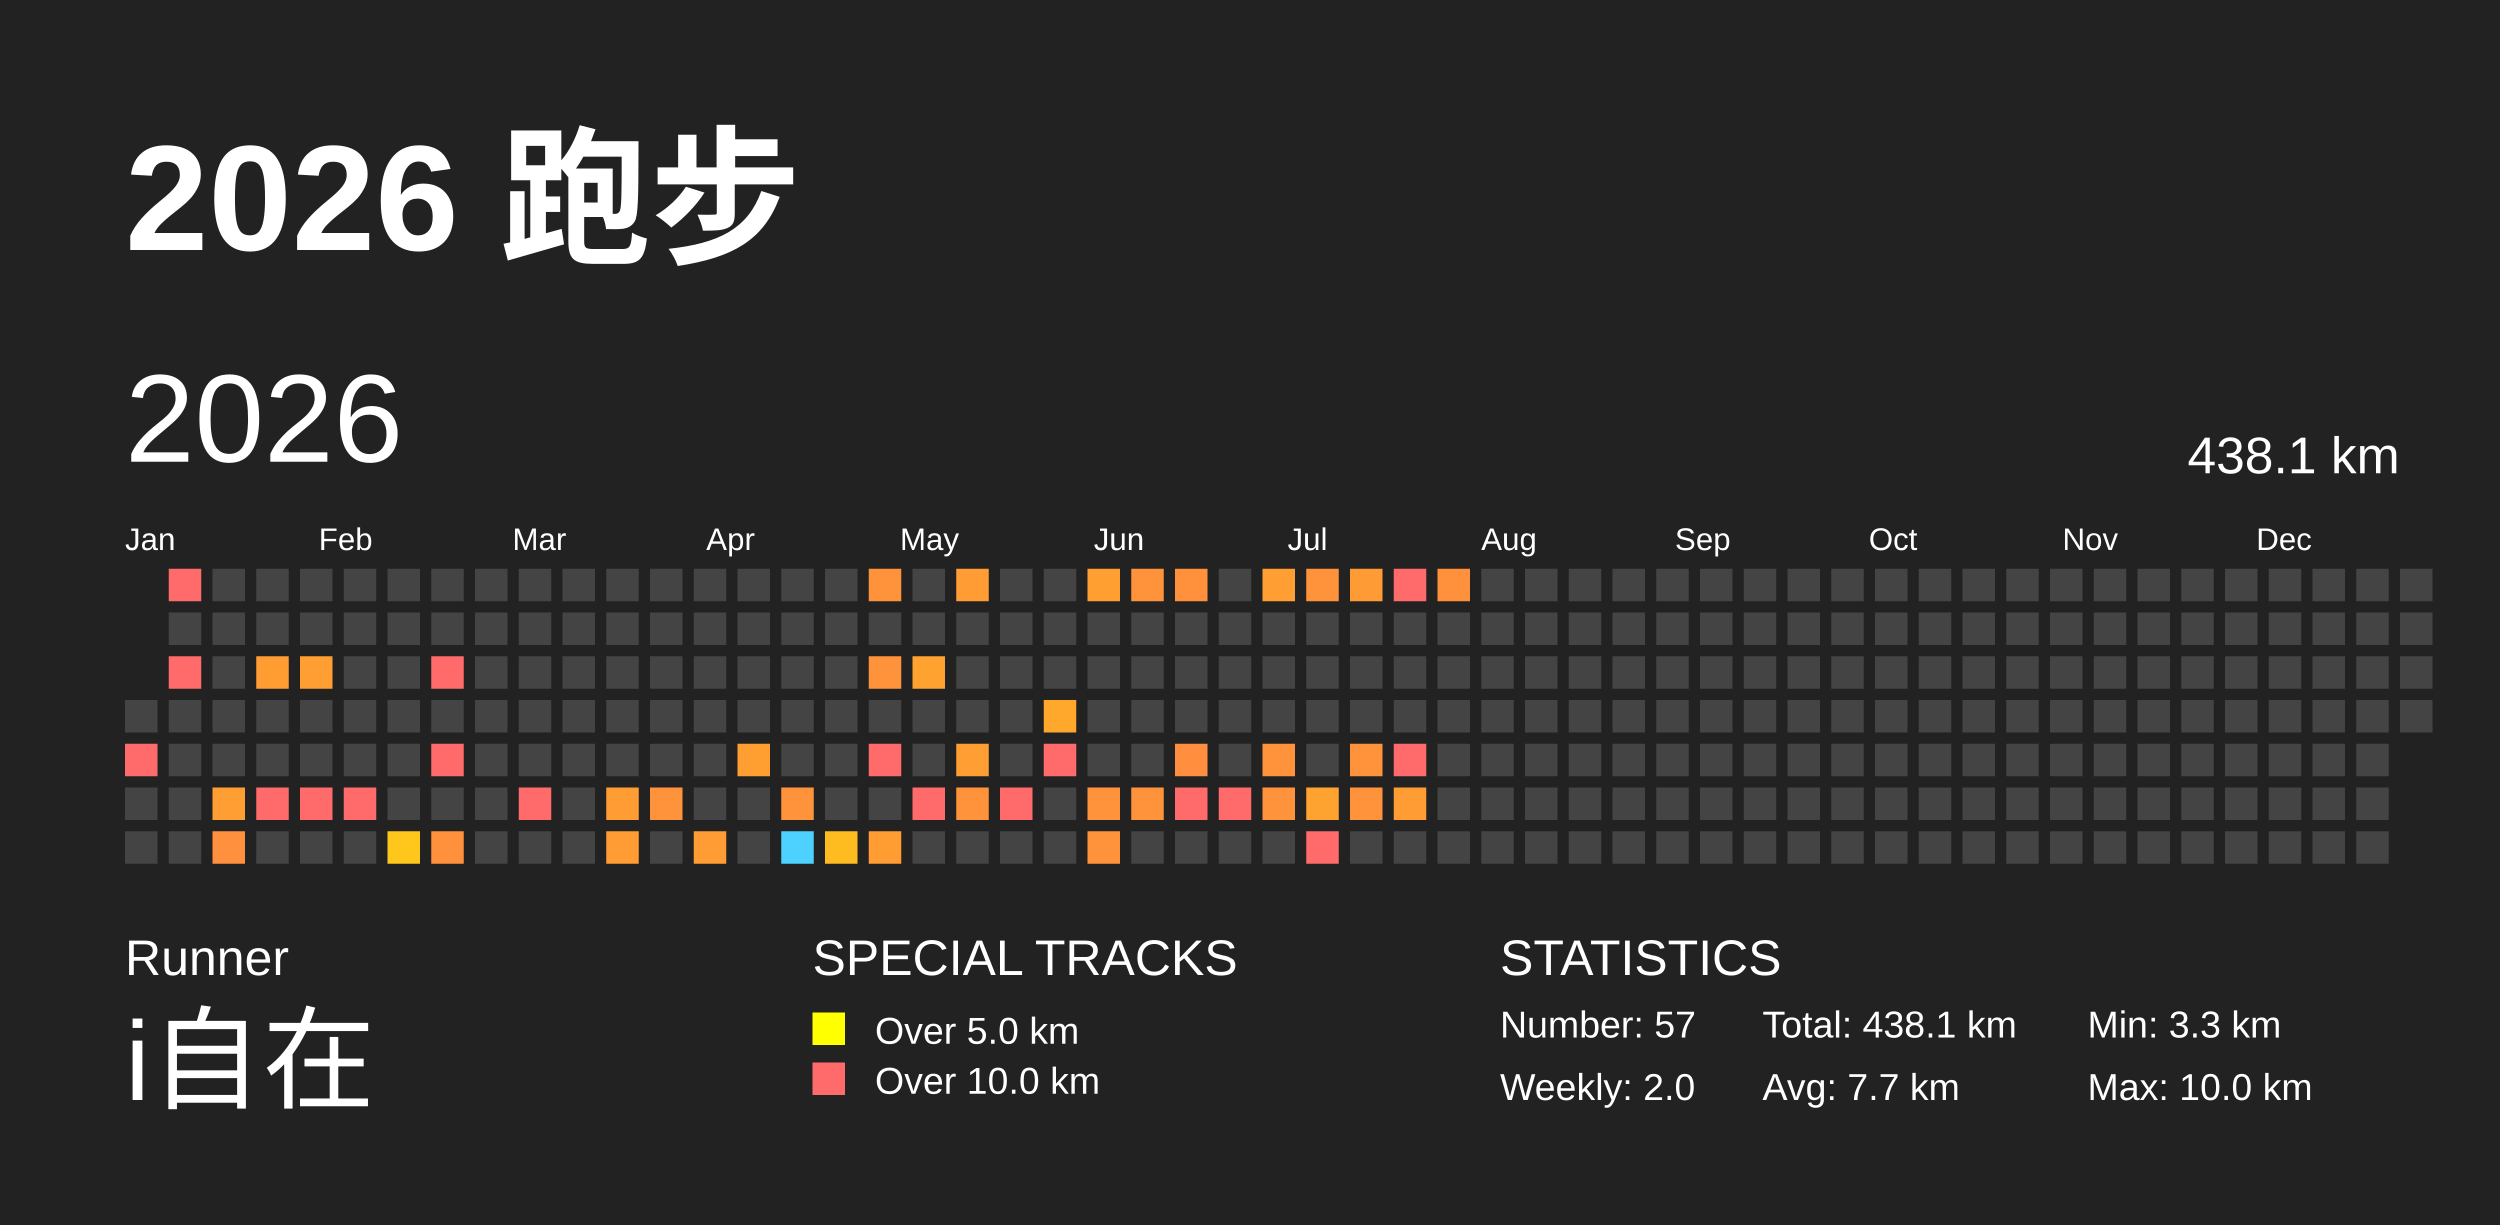
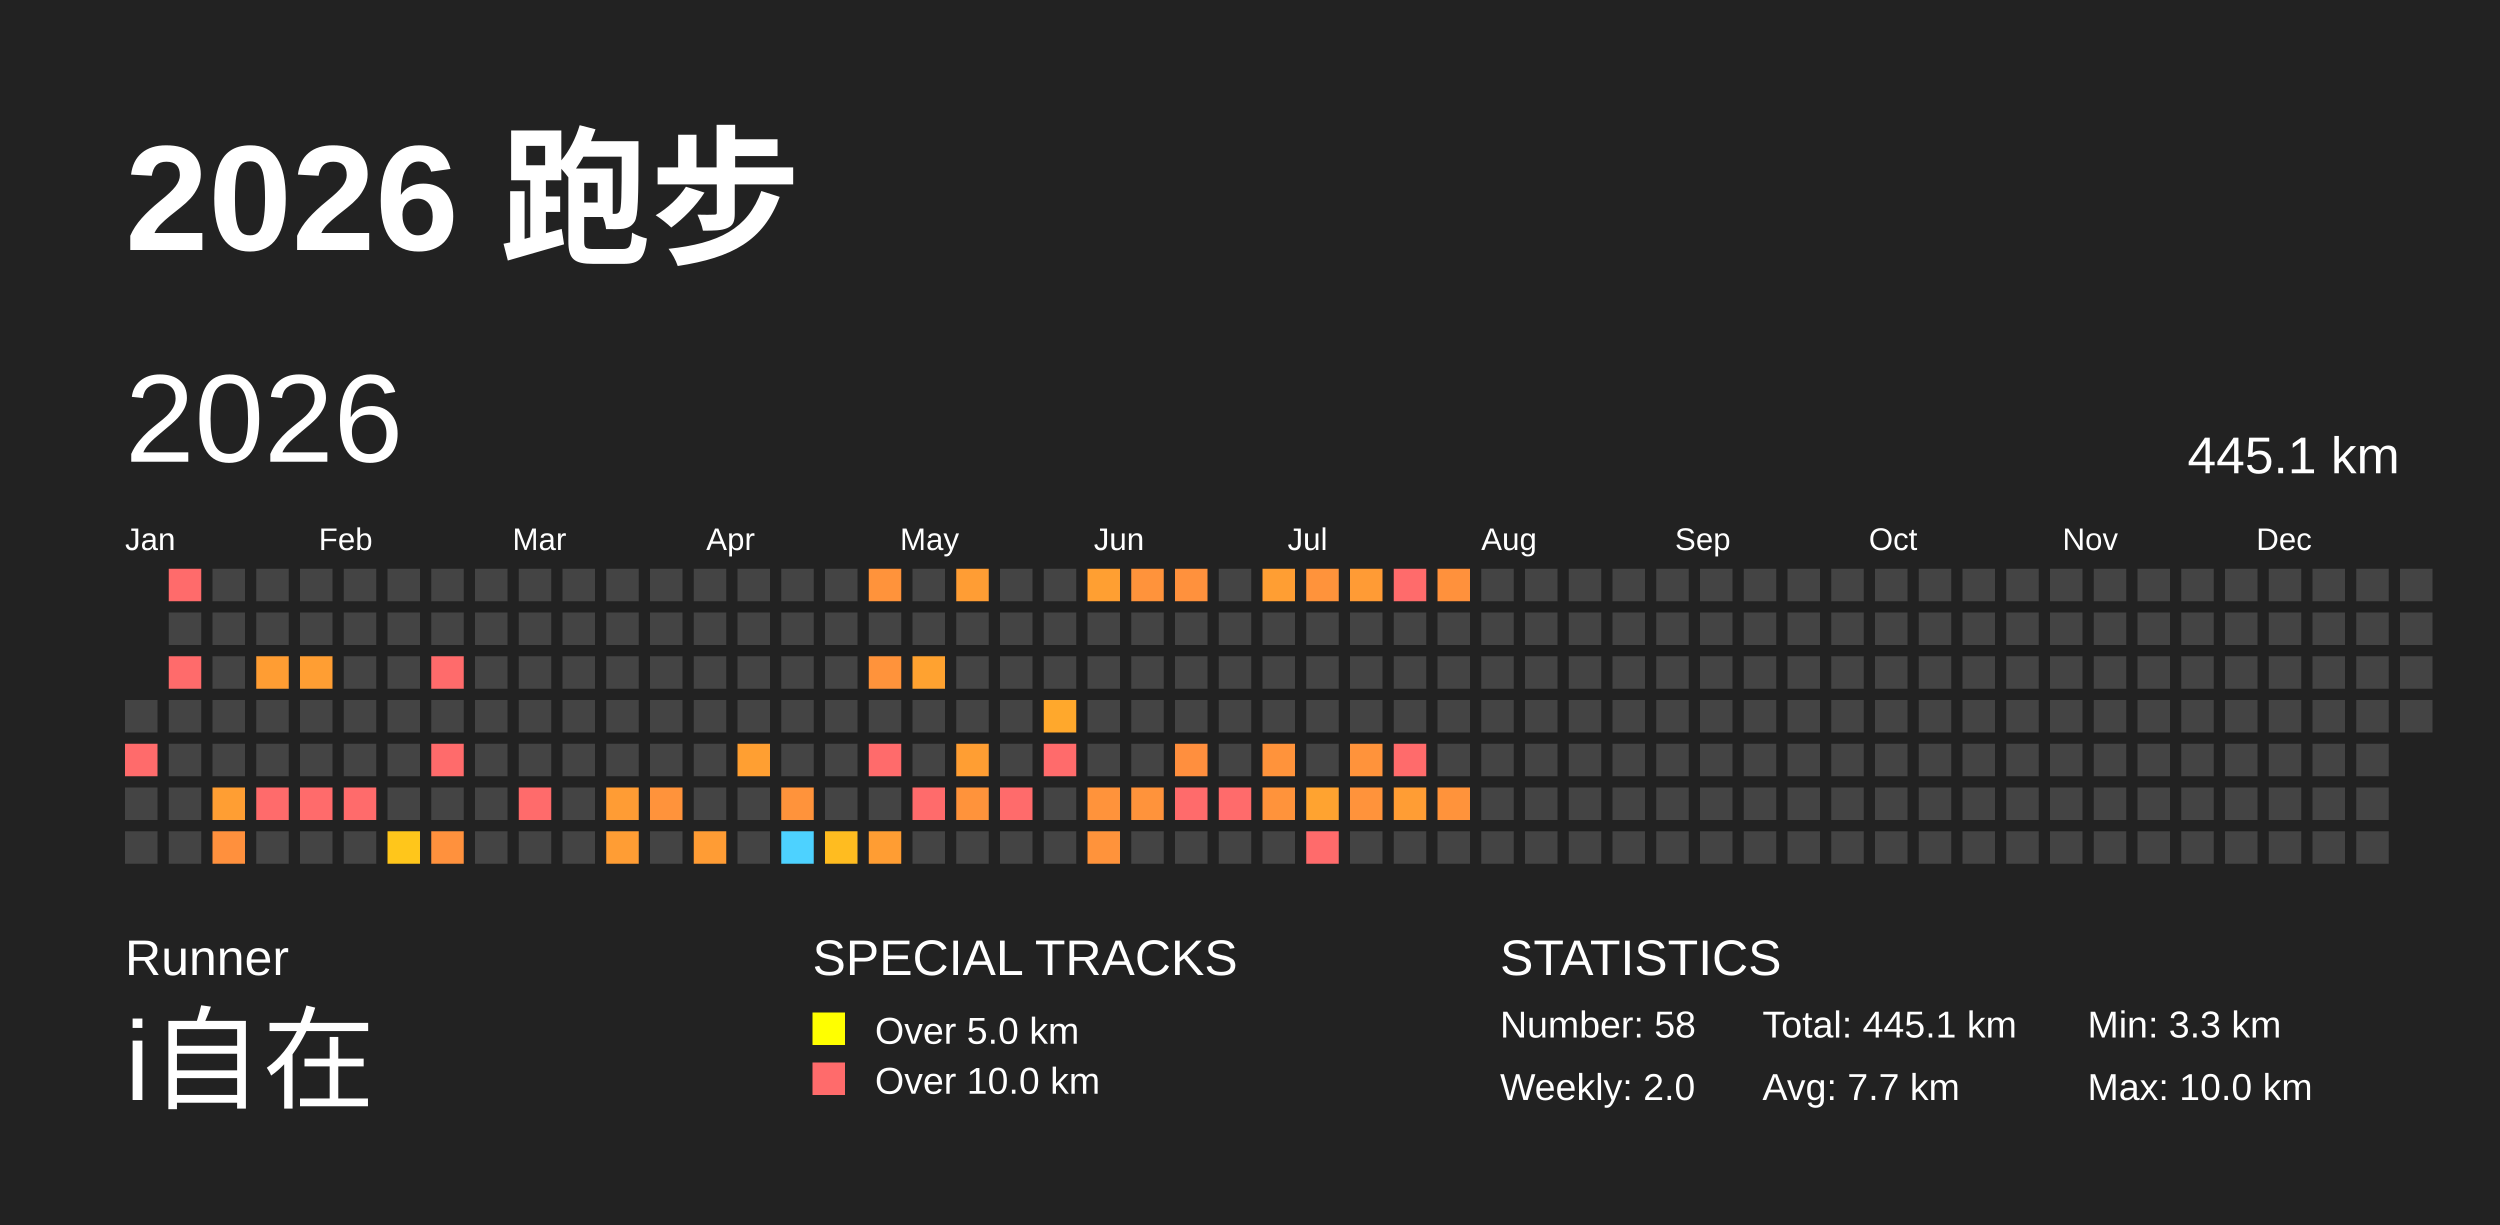
<svg xmlns="http://www.w3.org/2000/svg" baseProfile="full" height="98mm" version="1.1" viewBox="0,0,200,98" width="200mm">
  <defs />
  <rect fill="#222222" height="98" width="200" x="0" y="0" />
  <text fill="#FFFFFF" style="font-size:12px; font-family:Arial; font-weight:bold;" x="10" y="20">2026 跑步</text>
  <text fill="#FFFFFF" style="font-size:4px; font-family:Arial" x="10" y="78">Runner</text>
  <text fill="#FFFFFF" style="font-size:9px; font-family:Arial" x="10" y="88">i自在</text>
  <text fill="#FFFFFF" style="font-size:4px; font-family:Arial" x="65" y="78">SPECIAL TRACKS</text>
  <rect fill="#FFFF00" height="2.6" width="2.6" x="65" y="81" />
  <text fill="#FFFFFF" style="font-size:3px; font-family:Arial" x="70" y="83.5">Over 5.0 km</text>
  <rect fill="#FF6B6B" height="2.6" width="2.6" x="65" y="85" />
  <text fill="#FFFFFF" style="font-size:3px; font-family:Arial" x="70" y="87.5">Over 10.0 km</text>
  <text fill="#FFFFFF" style="font-size:4px; font-family:Arial" x="120" y="78">STATISTICS</text>
-   <text fill="#FFFFFF" style="font-size:3px; font-family:Arial" x="120" y="83">Number: 57</text>
+   <text fill="#FFFFFF" style="font-size:3px; font-family:Arial" x="120" y="83">Number: 58</text>
  <text fill="#FFFFFF" style="font-size:3px; font-family:Arial" x="120" y="88">Weekly: 2.0</text>
-   <text fill="#FFFFFF" style="font-size:3px; font-family:Arial" x="141" y="83">Total: 438.1 km</text>
+   <text fill="#FFFFFF" style="font-size:3px; font-family:Arial" x="141" y="83">Total: 445.1 km</text>
  <text fill="#FFFFFF" style="font-size:3px; font-family:Arial" x="141" y="88">Avg: 7.7 km</text>
  <text fill="#FFFFFF" style="font-size:3px; font-family:Arial" x="167" y="83">Min: 3.3 km</text>
  <text fill="#FFFFFF" style="font-size:3px; font-family:Arial" x="167" y="88">Max: 10.0 km</text>
  <text dominant-baseline="hanging" fill="#FFFFFF" style="font-size:10.0px; font-family:Arial;" x="10" y="30">2026</text>
-   <text dominant-baseline="hanging" fill="#FFFFFF" style="font-size:4.125px; font-family:Arial;" x="175" y="35">438.1 km</text>
+   <text dominant-baseline="hanging" fill="#FFFFFF" style="font-size:4.125px; font-family:Arial;" x="175" y="35">445.1 km</text>
  <text fill="#FFFFFF" style="font-size:2.5px; font-family:Arial" x="10.0" y="44">Jan</text>
  <text fill="#FFFFFF" style="font-size:2.5px; font-family:Arial" x="25.5" y="44">Feb</text>
  <text fill="#FFFFFF" style="font-size:2.5px; font-family:Arial" x="41.0" y="44">Mar</text>
  <text fill="#FFFFFF" style="font-size:2.5px; font-family:Arial" x="56.5" y="44">Apr</text>
  <text fill="#FFFFFF" style="font-size:2.5px; font-family:Arial" x="72.0" y="44">May</text>
  <text fill="#FFFFFF" style="font-size:2.5px; font-family:Arial" x="87.5" y="44">Jun</text>
  <text fill="#FFFFFF" style="font-size:2.5px; font-family:Arial" x="103.0" y="44">Jul</text>
  <text fill="#FFFFFF" style="font-size:2.5px; font-family:Arial" x="118.5" y="44">Aug</text>
  <text fill="#FFFFFF" style="font-size:2.5px; font-family:Arial" x="134.0" y="44">Sep</text>
  <text fill="#FFFFFF" style="font-size:2.5px; font-family:Arial" x="149.5" y="44">Oct</text>
  <text fill="#FFFFFF" style="font-size:2.5px; font-family:Arial" x="165.0" y="44">Nov</text>
  <text fill="#FFFFFF" style="font-size:2.5px; font-family:Arial" x="180.5" y="44">Dec</text>
  <rect fill="#444444" height="2.6" width="2.6" x="10.0" y="56.0" />
  <rect fill="#FF6B6B" height="2.6" width="2.6" x="10.0" y="59.5" />
  <rect fill="#444444" height="2.6" width="2.6" x="10.0" y="63.0" />
  <rect fill="#444444" height="2.6" width="2.6" x="10.0" y="66.5" />
  <rect fill="#FF6B6B" height="2.6" width="2.6" x="13.5" y="45.5" />
  <rect fill="#444444" height="2.6" width="2.6" x="13.5" y="49.0" />
  <rect fill="#FF6B6B" height="2.6" width="2.6" x="13.5" y="52.5" />
  <rect fill="#444444" height="2.6" width="2.6" x="13.5" y="56.0" />
  <rect fill="#444444" height="2.6" width="2.6" x="13.5" y="59.5" />
  <rect fill="#444444" height="2.6" width="2.6" x="13.5" y="63.0" />
  <rect fill="#444444" height="2.6" width="2.6" x="13.5" y="66.5" />
  <rect fill="#444444" height="2.6" width="2.6" x="17.0" y="45.5" />
  <rect fill="#444444" height="2.6" width="2.6" x="17.0" y="49.0" />
  <rect fill="#444444" height="2.6" width="2.6" x="17.0" y="52.5" />
  <rect fill="#444444" height="2.6" width="2.6" x="17.0" y="56.0" />
  <rect fill="#444444" height="2.6" width="2.6" x="17.0" y="59.5" />
  <rect fill="#ff9e33" height="2.6" width="2.6" x="17.0" y="63.0" />
  <rect fill="#ff903d" height="2.6" width="2.6" x="17.0" y="66.5" />
  <rect fill="#444444" height="2.6" width="2.6" x="20.5" y="45.5" />
  <rect fill="#444444" height="2.6" width="2.6" x="20.5" y="49.0" />
  <rect fill="#ff9d33" height="2.6" width="2.6" x="20.5" y="52.5" />
  <rect fill="#444444" height="2.6" width="2.6" x="20.5" y="56.0" />
  <rect fill="#444444" height="2.6" width="2.6" x="20.5" y="59.5" />
  <rect fill="#FF6B6B" height="2.6" width="2.6" x="20.5" y="63.0" />
  <rect fill="#444444" height="2.6" width="2.6" x="20.5" y="66.5" />
  <rect fill="#444444" height="2.6" width="2.6" x="24.0" y="45.5" />
  <rect fill="#444444" height="2.6" width="2.6" x="24.0" y="49.0" />
  <rect fill="#ff9e33" height="2.6" width="2.6" x="24.0" y="52.5" />
  <rect fill="#444444" height="2.6" width="2.6" x="24.0" y="56.0" />
  <rect fill="#444444" height="2.6" width="2.6" x="24.0" y="59.5" />
  <rect fill="#FF6B6B" height="2.6" width="2.6" x="24.0" y="63.0" />
  <rect fill="#444444" height="2.6" width="2.6" x="24.0" y="66.5" />
  <rect fill="#444444" height="2.6" width="2.6" x="27.5" y="45.5" />
  <rect fill="#444444" height="2.6" width="2.6" x="27.5" y="49.0" />
  <rect fill="#444444" height="2.6" width="2.6" x="27.5" y="52.5" />
  <rect fill="#444444" height="2.6" width="2.6" x="27.5" y="56.0" />
  <rect fill="#444444" height="2.6" width="2.6" x="27.5" y="59.5" />
  <rect fill="#FF6B6B" height="2.6" width="2.6" x="27.5" y="63.0" />
  <rect fill="#444444" height="2.6" width="2.6" x="27.5" y="66.5" />
  <rect fill="#444444" height="2.6" width="2.6" x="31.0" y="45.5" />
  <rect fill="#444444" height="2.6" width="2.6" x="31.0" y="49.0" />
  <rect fill="#444444" height="2.6" width="2.6" x="31.0" y="52.5" />
  <rect fill="#444444" height="2.6" width="2.6" x="31.0" y="56.0" />
  <rect fill="#444444" height="2.6" width="2.6" x="31.0" y="59.5" />
  <rect fill="#444444" height="2.6" width="2.6" x="31.0" y="63.0" />
  <rect fill="#ffc61b" height="2.6" width="2.6" x="31.0" y="66.5" />
  <rect fill="#444444" height="2.6" width="2.6" x="34.5" y="45.5" />
  <rect fill="#444444" height="2.6" width="2.6" x="34.5" y="49.0" />
  <rect fill="#FF6B6B" height="2.6" width="2.6" x="34.5" y="52.5" />
  <rect fill="#444444" height="2.6" width="2.6" x="34.5" y="56.0" />
  <rect fill="#FF6B6B" height="2.6" width="2.6" x="34.5" y="59.5" />
  <rect fill="#444444" height="2.6" width="2.6" x="34.5" y="63.0" />
  <rect fill="#ff913d" height="2.6" width="2.6" x="34.5" y="66.5" />
  <rect fill="#444444" height="2.6" width="2.6" x="38.0" y="45.5" />
  <rect fill="#444444" height="2.6" width="2.6" x="38.0" y="49.0" />
  <rect fill="#444444" height="2.6" width="2.6" x="38.0" y="52.5" />
  <rect fill="#444444" height="2.6" width="2.6" x="38.0" y="56.0" />
  <rect fill="#444444" height="2.6" width="2.6" x="38.0" y="59.5" />
  <rect fill="#444444" height="2.6" width="2.6" x="38.0" y="63.0" />
  <rect fill="#444444" height="2.6" width="2.6" x="38.0" y="66.5" />
  <rect fill="#444444" height="2.6" width="2.6" x="41.5" y="45.5" />
  <rect fill="#444444" height="2.6" width="2.6" x="41.5" y="49.0" />
  <rect fill="#444444" height="2.6" width="2.6" x="41.5" y="52.5" />
  <rect fill="#444444" height="2.6" width="2.6" x="41.5" y="56.0" />
  <rect fill="#444444" height="2.6" width="2.6" x="41.5" y="59.5" />
  <rect fill="#FF6B6B" height="2.6" width="2.6" x="41.5" y="63.0" />
  <rect fill="#444444" height="2.6" width="2.6" x="41.5" y="66.5" />
  <rect fill="#444444" height="2.6" width="2.6" x="45.0" y="45.5" />
  <rect fill="#444444" height="2.6" width="2.6" x="45.0" y="49.0" />
  <rect fill="#444444" height="2.6" width="2.6" x="45.0" y="52.5" />
  <rect fill="#444444" height="2.6" width="2.6" x="45.0" y="56.0" />
  <rect fill="#444444" height="2.6" width="2.6" x="45.0" y="59.5" />
  <rect fill="#444444" height="2.6" width="2.6" x="45.0" y="63.0" />
  <rect fill="#444444" height="2.6" width="2.6" x="45.0" y="66.5" />
  <rect fill="#444444" height="2.6" width="2.6" x="48.5" y="45.5" />
  <rect fill="#444444" height="2.6" width="2.6" x="48.5" y="49.0" />
  <rect fill="#444444" height="2.6" width="2.6" x="48.5" y="52.5" />
  <rect fill="#444444" height="2.6" width="2.6" x="48.5" y="56.0" />
  <rect fill="#444444" height="2.6" width="2.6" x="48.5" y="59.5" />
  <rect fill="#ff9c34" height="2.6" width="2.6" x="48.5" y="63.0" />
  <rect fill="#ff9d34" height="2.6" width="2.6" x="48.5" y="66.5" />
  <rect fill="#444444" height="2.6" width="2.6" x="52.0" y="45.5" />
  <rect fill="#444444" height="2.6" width="2.6" x="52.0" y="49.0" />
  <rect fill="#444444" height="2.6" width="2.6" x="52.0" y="52.5" />
  <rect fill="#444444" height="2.6" width="2.6" x="52.0" y="56.0" />
  <rect fill="#444444" height="2.6" width="2.6" x="52.0" y="59.5" />
  <rect fill="#ff933b" height="2.6" width="2.6" x="52.0" y="63.0" />
  <rect fill="#444444" height="2.6" width="2.6" x="52.0" y="66.5" />
  <rect fill="#444444" height="2.6" width="2.6" x="55.5" y="45.5" />
  <rect fill="#444444" height="2.6" width="2.6" x="55.5" y="49.0" />
  <rect fill="#444444" height="2.6" width="2.6" x="55.5" y="52.5" />
  <rect fill="#444444" height="2.6" width="2.6" x="55.5" y="56.0" />
  <rect fill="#444444" height="2.6" width="2.6" x="55.5" y="59.5" />
  <rect fill="#444444" height="2.6" width="2.6" x="55.5" y="63.0" />
  <rect fill="#ff9c34" height="2.6" width="2.6" x="55.5" y="66.5" />
  <rect fill="#444444" height="2.6" width="2.6" x="59.0" y="45.5" />
  <rect fill="#444444" height="2.6" width="2.6" x="59.0" y="49.0" />
  <rect fill="#444444" height="2.6" width="2.6" x="59.0" y="52.5" />
  <rect fill="#444444" height="2.6" width="2.6" x="59.0" y="56.0" />
  <rect fill="#ff9f32" height="2.6" width="2.6" x="59.0" y="59.5" />
  <rect fill="#444444" height="2.6" width="2.6" x="59.0" y="63.0" />
  <rect fill="#444444" height="2.6" width="2.6" x="59.0" y="66.5" />
  <rect fill="#444444" height="2.6" width="2.6" x="62.5" y="45.5" />
  <rect fill="#444444" height="2.6" width="2.6" x="62.5" y="49.0" />
  <rect fill="#444444" height="2.6" width="2.6" x="62.5" y="52.5" />
  <rect fill="#444444" height="2.6" width="2.6" x="62.5" y="56.0" />
  <rect fill="#444444" height="2.6" width="2.6" x="62.5" y="59.5" />
  <rect fill="#ff933b" height="2.6" width="2.6" x="62.5" y="63.0" />
  <rect fill="#4dd2ff" height="2.6" width="2.6" x="62.5" y="66.5" />
  <rect fill="#444444" height="2.6" width="2.6" x="66.0" y="45.5" />
  <rect fill="#444444" height="2.6" width="2.6" x="66.0" y="49.0" />
  <rect fill="#444444" height="2.6" width="2.6" x="66.0" y="52.5" />
  <rect fill="#444444" height="2.6" width="2.6" x="66.0" y="56.0" />
  <rect fill="#444444" height="2.6" width="2.6" x="66.0" y="59.5" />
  <rect fill="#444444" height="2.6" width="2.6" x="66.0" y="63.0" />
  <rect fill="#ffbc20" height="2.6" width="2.6" x="66.0" y="66.5" />
  <rect fill="#ff933b" height="2.6" width="2.6" x="69.5" y="45.5" />
  <rect fill="#444444" height="2.6" width="2.6" x="69.5" y="49.0" />
  <rect fill="#ff933b" height="2.6" width="2.6" x="69.5" y="52.5" />
  <rect fill="#444444" height="2.6" width="2.6" x="69.5" y="56.0" />
  <rect fill="#FF6B6B" height="2.6" width="2.6" x="69.5" y="59.5" />
  <rect fill="#444444" height="2.6" width="2.6" x="69.5" y="63.0" />
  <rect fill="#ff9d33" height="2.6" width="2.6" x="69.5" y="66.5" />
  <rect fill="#444444" height="2.6" width="2.6" x="73.0" y="45.5" />
  <rect fill="#444444" height="2.6" width="2.6" x="73.0" y="49.0" />
  <rect fill="#ffa230" height="2.6" width="2.6" x="73.0" y="52.5" />
  <rect fill="#444444" height="2.6" width="2.6" x="73.0" y="56.0" />
  <rect fill="#444444" height="2.6" width="2.6" x="73.0" y="59.5" />
  <rect fill="#FF6B6B" height="2.6" width="2.6" x="73.0" y="63.0" />
  <rect fill="#444444" height="2.6" width="2.6" x="73.0" y="66.5" />
  <rect fill="#ff9d34" height="2.6" width="2.6" x="76.5" y="45.5" />
  <rect fill="#444444" height="2.6" width="2.6" x="76.5" y="49.0" />
  <rect fill="#444444" height="2.6" width="2.6" x="76.5" y="52.5" />
  <rect fill="#444444" height="2.6" width="2.6" x="76.5" y="56.0" />
  <rect fill="#ff9e33" height="2.6" width="2.6" x="76.5" y="59.5" />
  <rect fill="#ff933b" height="2.6" width="2.6" x="76.5" y="63.0" />
  <rect fill="#444444" height="2.6" width="2.6" x="76.5" y="66.5" />
  <rect fill="#444444" height="2.6" width="2.6" x="80.0" y="45.5" />
  <rect fill="#444444" height="2.6" width="2.6" x="80.0" y="49.0" />
  <rect fill="#444444" height="2.6" width="2.6" x="80.0" y="52.5" />
  <rect fill="#444444" height="2.6" width="2.6" x="80.0" y="56.0" />
  <rect fill="#444444" height="2.6" width="2.6" x="80.0" y="59.5" />
  <rect fill="#FF6B6B" height="2.6" width="2.6" x="80.0" y="63.0" />
  <rect fill="#444444" height="2.6" width="2.6" x="80.0" y="66.5" />
  <rect fill="#444444" height="2.6" width="2.6" x="83.5" y="45.5" />
  <rect fill="#444444" height="2.6" width="2.6" x="83.5" y="49.0" />
  <rect fill="#444444" height="2.6" width="2.6" x="83.5" y="52.5" />
  <rect fill="#ffa82c" height="2.6" width="2.6" x="83.5" y="56.0" />
  <rect fill="#FF6B6B" height="2.6" width="2.6" x="83.5" y="59.5" />
  <rect fill="#444444" height="2.6" width="2.6" x="83.5" y="63.0" />
  <rect fill="#444444" height="2.6" width="2.6" x="83.5" y="66.5" />
  <rect fill="#ff9f32" height="2.6" width="2.6" x="87.0" y="45.5" />
  <rect fill="#444444" height="2.6" width="2.6" x="87.0" y="49.0" />
  <rect fill="#444444" height="2.6" width="2.6" x="87.0" y="52.5" />
  <rect fill="#444444" height="2.6" width="2.6" x="87.0" y="56.0" />
  <rect fill="#444444" height="2.6" width="2.6" x="87.0" y="59.5" />
  <rect fill="#ff933b" height="2.6" width="2.6" x="87.0" y="63.0" />
  <rect fill="#ff933b" height="2.6" width="2.6" x="87.0" y="66.5" />
  <rect fill="#ff933b" height="2.6" width="2.6" x="90.5" y="45.5" />
  <rect fill="#444444" height="2.6" width="2.6" x="90.5" y="49.0" />
  <rect fill="#444444" height="2.6" width="2.6" x="90.5" y="52.5" />
  <rect fill="#444444" height="2.6" width="2.6" x="90.5" y="56.0" />
  <rect fill="#444444" height="2.6" width="2.6" x="90.5" y="59.5" />
  <rect fill="#ff933b" height="2.6" width="2.6" x="90.5" y="63.0" />
  <rect fill="#444444" height="2.6" width="2.6" x="90.5" y="66.5" />
  <rect fill="#ff913d" height="2.6" width="2.6" x="94.0" y="45.5" />
  <rect fill="#444444" height="2.6" width="2.6" x="94.0" y="49.0" />
  <rect fill="#444444" height="2.6" width="2.6" x="94.0" y="52.5" />
  <rect fill="#444444" height="2.6" width="2.6" x="94.0" y="56.0" />
  <rect fill="#ff8f3e" height="2.6" width="2.6" x="94.0" y="59.5" />
  <rect fill="#FF6B6B" height="2.6" width="2.6" x="94.0" y="63.0" />
  <rect fill="#444444" height="2.6" width="2.6" x="94.0" y="66.5" />
  <rect fill="#444444" height="2.6" width="2.6" x="97.5" y="45.5" />
  <rect fill="#444444" height="2.6" width="2.6" x="97.5" y="49.0" />
  <rect fill="#444444" height="2.6" width="2.6" x="97.5" y="52.5" />
  <rect fill="#444444" height="2.6" width="2.6" x="97.5" y="56.0" />
  <rect fill="#444444" height="2.6" width="2.6" x="97.5" y="59.5" />
  <rect fill="#FF6B6B" height="2.6" width="2.6" x="97.5" y="63.0" />
  <rect fill="#444444" height="2.6" width="2.6" x="97.5" y="66.5" />
  <rect fill="#ff9e33" height="2.6" width="2.6" x="101.0" y="45.5" />
  <rect fill="#444444" height="2.6" width="2.6" x="101.0" y="49.0" />
  <rect fill="#444444" height="2.6" width="2.6" x="101.0" y="52.5" />
  <rect fill="#444444" height="2.6" width="2.6" x="101.0" y="56.0" />
  <rect fill="#ff933b" height="2.6" width="2.6" x="101.0" y="59.5" />
  <rect fill="#ff933b" height="2.6" width="2.6" x="101.0" y="63.0" />
  <rect fill="#444444" height="2.6" width="2.6" x="101.0" y="66.5" />
  <rect fill="#ff933b" height="2.6" width="2.6" x="104.5" y="45.5" />
  <rect fill="#444444" height="2.6" width="2.6" x="104.5" y="49.0" />
  <rect fill="#444444" height="2.6" width="2.6" x="104.5" y="52.5" />
  <rect fill="#444444" height="2.6" width="2.6" x="104.5" y="56.0" />
  <rect fill="#444444" height="2.6" width="2.6" x="104.5" y="59.5" />
  <rect fill="#ffa330" height="2.6" width="2.6" x="104.5" y="63.0" />
  <rect fill="#FF6B6B" height="2.6" width="2.6" x="104.5" y="66.5" />
  <rect fill="#ff9b35" height="2.6" width="2.6" x="108.0" y="45.5" />
  <rect fill="#444444" height="2.6" width="2.6" x="108.0" y="49.0" />
  <rect fill="#444444" height="2.6" width="2.6" x="108.0" y="52.5" />
  <rect fill="#444444" height="2.6" width="2.6" x="108.0" y="56.0" />
  <rect fill="#ff933b" height="2.6" width="2.6" x="108.0" y="59.5" />
  <rect fill="#ff933b" height="2.6" width="2.6" x="108.0" y="63.0" />
  <rect fill="#444444" height="2.6" width="2.6" x="108.0" y="66.5" />
  <rect fill="#FF6B6B" height="2.6" width="2.6" x="111.5" y="45.5" />
  <rect fill="#444444" height="2.6" width="2.6" x="111.5" y="49.0" />
  <rect fill="#444444" height="2.6" width="2.6" x="111.5" y="52.5" />
  <rect fill="#444444" height="2.6" width="2.6" x="111.5" y="56.0" />
  <rect fill="#FF6B6B" height="2.6" width="2.6" x="111.5" y="59.5" />
  <rect fill="#ff9d34" height="2.6" width="2.6" x="111.5" y="63.0" />
  <rect fill="#444444" height="2.6" width="2.6" x="111.5" y="66.5" />
  <rect fill="#ff913c" height="2.6" width="2.6" x="115.0" y="45.5" />
  <rect fill="#444444" height="2.6" width="2.6" x="115.0" y="49.0" />
  <rect fill="#444444" height="2.6" width="2.6" x="115.0" y="52.5" />
  <rect fill="#444444" height="2.6" width="2.6" x="115.0" y="56.0" />
  <rect fill="#444444" height="2.6" width="2.6" x="115.0" y="59.5" />
-   <rect fill="#444444" height="2.6" width="2.6" x="115.0" y="63.0" />
+   <rect fill="#ff933b" height="2.6" width="2.6" x="115.0" y="63.0" />
  <rect fill="#444444" height="2.6" width="2.6" x="115.0" y="66.5" />
  <rect fill="#444444" height="2.6" width="2.6" x="118.5" y="45.5" />
  <rect fill="#444444" height="2.6" width="2.6" x="118.5" y="49.0" />
  <rect fill="#444444" height="2.6" width="2.6" x="118.5" y="52.5" />
  <rect fill="#444444" height="2.6" width="2.6" x="118.5" y="56.0" />
  <rect fill="#444444" height="2.6" width="2.6" x="118.5" y="59.5" />
  <rect fill="#444444" height="2.6" width="2.6" x="118.5" y="63.0" />
  <rect fill="#444444" height="2.6" width="2.6" x="118.5" y="66.5" />
  <rect fill="#444444" height="2.6" width="2.6" x="122.0" y="45.5" />
  <rect fill="#444444" height="2.6" width="2.6" x="122.0" y="49.0" />
  <rect fill="#444444" height="2.6" width="2.6" x="122.0" y="52.5" />
  <rect fill="#444444" height="2.6" width="2.6" x="122.0" y="56.0" />
  <rect fill="#444444" height="2.6" width="2.6" x="122.0" y="59.5" />
  <rect fill="#444444" height="2.6" width="2.6" x="122.0" y="63.0" />
  <rect fill="#444444" height="2.6" width="2.6" x="122.0" y="66.5" />
  <rect fill="#444444" height="2.6" width="2.6" x="125.5" y="45.5" />
  <rect fill="#444444" height="2.6" width="2.6" x="125.5" y="49.0" />
  <rect fill="#444444" height="2.6" width="2.6" x="125.5" y="52.5" />
  <rect fill="#444444" height="2.6" width="2.6" x="125.5" y="56.0" />
  <rect fill="#444444" height="2.6" width="2.6" x="125.5" y="59.5" />
  <rect fill="#444444" height="2.6" width="2.6" x="125.5" y="63.0" />
  <rect fill="#444444" height="2.6" width="2.6" x="125.5" y="66.5" />
  <rect fill="#444444" height="2.6" width="2.6" x="129.0" y="45.5" />
  <rect fill="#444444" height="2.6" width="2.6" x="129.0" y="49.0" />
  <rect fill="#444444" height="2.6" width="2.6" x="129.0" y="52.5" />
  <rect fill="#444444" height="2.6" width="2.6" x="129.0" y="56.0" />
  <rect fill="#444444" height="2.6" width="2.6" x="129.0" y="59.5" />
  <rect fill="#444444" height="2.6" width="2.6" x="129.0" y="63.0" />
  <rect fill="#444444" height="2.6" width="2.6" x="129.0" y="66.5" />
  <rect fill="#444444" height="2.6" width="2.6" x="132.5" y="45.5" />
  <rect fill="#444444" height="2.6" width="2.6" x="132.5" y="49.0" />
  <rect fill="#444444" height="2.6" width="2.6" x="132.5" y="52.5" />
  <rect fill="#444444" height="2.6" width="2.6" x="132.5" y="56.0" />
  <rect fill="#444444" height="2.6" width="2.6" x="132.5" y="59.5" />
  <rect fill="#444444" height="2.6" width="2.6" x="132.5" y="63.0" />
  <rect fill="#444444" height="2.6" width="2.6" x="132.5" y="66.5" />
  <rect fill="#444444" height="2.6" width="2.6" x="136.0" y="45.5" />
  <rect fill="#444444" height="2.6" width="2.6" x="136.0" y="49.0" />
  <rect fill="#444444" height="2.6" width="2.6" x="136.0" y="52.5" />
  <rect fill="#444444" height="2.6" width="2.6" x="136.0" y="56.0" />
  <rect fill="#444444" height="2.6" width="2.6" x="136.0" y="59.5" />
  <rect fill="#444444" height="2.6" width="2.6" x="136.0" y="63.0" />
  <rect fill="#444444" height="2.6" width="2.6" x="136.0" y="66.5" />
  <rect fill="#444444" height="2.6" width="2.6" x="139.5" y="45.5" />
  <rect fill="#444444" height="2.6" width="2.6" x="139.5" y="49.0" />
  <rect fill="#444444" height="2.6" width="2.6" x="139.5" y="52.5" />
  <rect fill="#444444" height="2.6" width="2.6" x="139.5" y="56.0" />
  <rect fill="#444444" height="2.6" width="2.6" x="139.5" y="59.5" />
  <rect fill="#444444" height="2.6" width="2.6" x="139.5" y="63.0" />
  <rect fill="#444444" height="2.6" width="2.6" x="139.5" y="66.5" />
  <rect fill="#444444" height="2.6" width="2.6" x="143.0" y="45.5" />
  <rect fill="#444444" height="2.6" width="2.6" x="143.0" y="49.0" />
  <rect fill="#444444" height="2.6" width="2.6" x="143.0" y="52.5" />
  <rect fill="#444444" height="2.6" width="2.6" x="143.0" y="56.0" />
  <rect fill="#444444" height="2.6" width="2.6" x="143.0" y="59.5" />
  <rect fill="#444444" height="2.6" width="2.6" x="143.0" y="63.0" />
  <rect fill="#444444" height="2.6" width="2.6" x="143.0" y="66.5" />
  <rect fill="#444444" height="2.6" width="2.6" x="146.5" y="45.5" />
  <rect fill="#444444" height="2.6" width="2.6" x="146.5" y="49.0" />
  <rect fill="#444444" height="2.6" width="2.6" x="146.5" y="52.5" />
  <rect fill="#444444" height="2.6" width="2.6" x="146.5" y="56.0" />
  <rect fill="#444444" height="2.6" width="2.6" x="146.5" y="59.5" />
  <rect fill="#444444" height="2.6" width="2.6" x="146.5" y="63.0" />
  <rect fill="#444444" height="2.6" width="2.6" x="146.5" y="66.5" />
  <rect fill="#444444" height="2.6" width="2.6" x="150.0" y="45.5" />
  <rect fill="#444444" height="2.6" width="2.6" x="150.0" y="49.0" />
  <rect fill="#444444" height="2.6" width="2.6" x="150.0" y="52.5" />
  <rect fill="#444444" height="2.6" width="2.6" x="150.0" y="56.0" />
  <rect fill="#444444" height="2.6" width="2.6" x="150.0" y="59.5" />
  <rect fill="#444444" height="2.6" width="2.6" x="150.0" y="63.0" />
  <rect fill="#444444" height="2.6" width="2.6" x="150.0" y="66.5" />
  <rect fill="#444444" height="2.6" width="2.6" x="153.5" y="45.5" />
  <rect fill="#444444" height="2.6" width="2.6" x="153.5" y="49.0" />
  <rect fill="#444444" height="2.6" width="2.6" x="153.5" y="52.5" />
  <rect fill="#444444" height="2.6" width="2.6" x="153.5" y="56.0" />
  <rect fill="#444444" height="2.6" width="2.6" x="153.5" y="59.5" />
  <rect fill="#444444" height="2.6" width="2.6" x="153.5" y="63.0" />
  <rect fill="#444444" height="2.6" width="2.6" x="153.5" y="66.5" />
  <rect fill="#444444" height="2.6" width="2.6" x="157.0" y="45.5" />
  <rect fill="#444444" height="2.6" width="2.6" x="157.0" y="49.0" />
  <rect fill="#444444" height="2.6" width="2.6" x="157.0" y="52.5" />
  <rect fill="#444444" height="2.6" width="2.6" x="157.0" y="56.0" />
  <rect fill="#444444" height="2.6" width="2.6" x="157.0" y="59.5" />
  <rect fill="#444444" height="2.6" width="2.6" x="157.0" y="63.0" />
  <rect fill="#444444" height="2.6" width="2.6" x="157.0" y="66.5" />
  <rect fill="#444444" height="2.6" width="2.6" x="160.5" y="45.5" />
  <rect fill="#444444" height="2.6" width="2.6" x="160.5" y="49.0" />
  <rect fill="#444444" height="2.6" width="2.6" x="160.5" y="52.5" />
  <rect fill="#444444" height="2.6" width="2.6" x="160.5" y="56.0" />
  <rect fill="#444444" height="2.6" width="2.6" x="160.5" y="59.5" />
  <rect fill="#444444" height="2.6" width="2.6" x="160.5" y="63.0" />
  <rect fill="#444444" height="2.6" width="2.6" x="160.5" y="66.5" />
  <rect fill="#444444" height="2.6" width="2.6" x="164.0" y="45.5" />
  <rect fill="#444444" height="2.6" width="2.6" x="164.0" y="49.0" />
  <rect fill="#444444" height="2.6" width="2.6" x="164.0" y="52.5" />
  <rect fill="#444444" height="2.6" width="2.6" x="164.0" y="56.0" />
  <rect fill="#444444" height="2.6" width="2.6" x="164.0" y="59.5" />
  <rect fill="#444444" height="2.6" width="2.6" x="164.0" y="63.0" />
  <rect fill="#444444" height="2.6" width="2.6" x="164.0" y="66.5" />
  <rect fill="#444444" height="2.6" width="2.6" x="167.5" y="45.5" />
  <rect fill="#444444" height="2.6" width="2.6" x="167.5" y="49.0" />
  <rect fill="#444444" height="2.6" width="2.6" x="167.5" y="52.5" />
  <rect fill="#444444" height="2.6" width="2.6" x="167.5" y="56.0" />
  <rect fill="#444444" height="2.6" width="2.6" x="167.5" y="59.5" />
  <rect fill="#444444" height="2.6" width="2.6" x="167.5" y="63.0" />
  <rect fill="#444444" height="2.6" width="2.6" x="167.5" y="66.5" />
  <rect fill="#444444" height="2.6" width="2.6" x="171.0" y="45.5" />
  <rect fill="#444444" height="2.6" width="2.6" x="171.0" y="49.0" />
  <rect fill="#444444" height="2.6" width="2.6" x="171.0" y="52.5" />
  <rect fill="#444444" height="2.6" width="2.6" x="171.0" y="56.0" />
  <rect fill="#444444" height="2.6" width="2.6" x="171.0" y="59.5" />
  <rect fill="#444444" height="2.6" width="2.6" x="171.0" y="63.0" />
  <rect fill="#444444" height="2.6" width="2.6" x="171.0" y="66.5" />
  <rect fill="#444444" height="2.6" width="2.6" x="174.5" y="45.5" />
  <rect fill="#444444" height="2.6" width="2.6" x="174.5" y="49.0" />
  <rect fill="#444444" height="2.6" width="2.6" x="174.5" y="52.5" />
  <rect fill="#444444" height="2.6" width="2.6" x="174.5" y="56.0" />
  <rect fill="#444444" height="2.6" width="2.6" x="174.5" y="59.5" />
  <rect fill="#444444" height="2.6" width="2.6" x="174.5" y="63.0" />
  <rect fill="#444444" height="2.6" width="2.6" x="174.5" y="66.5" />
  <rect fill="#444444" height="2.6" width="2.6" x="178.0" y="45.5" />
  <rect fill="#444444" height="2.6" width="2.6" x="178.0" y="49.0" />
  <rect fill="#444444" height="2.6" width="2.6" x="178.0" y="52.5" />
  <rect fill="#444444" height="2.6" width="2.6" x="178.0" y="56.0" />
  <rect fill="#444444" height="2.6" width="2.6" x="178.0" y="59.5" />
  <rect fill="#444444" height="2.6" width="2.6" x="178.0" y="63.0" />
  <rect fill="#444444" height="2.6" width="2.6" x="178.0" y="66.5" />
  <rect fill="#444444" height="2.6" width="2.6" x="181.5" y="45.5" />
  <rect fill="#444444" height="2.6" width="2.6" x="181.5" y="49.0" />
  <rect fill="#444444" height="2.6" width="2.6" x="181.5" y="52.5" />
  <rect fill="#444444" height="2.6" width="2.6" x="181.5" y="56.0" />
  <rect fill="#444444" height="2.6" width="2.6" x="181.5" y="59.5" />
  <rect fill="#444444" height="2.6" width="2.6" x="181.5" y="63.0" />
  <rect fill="#444444" height="2.6" width="2.6" x="181.5" y="66.5" />
  <rect fill="#444444" height="2.6" width="2.6" x="185.0" y="45.5" />
  <rect fill="#444444" height="2.6" width="2.6" x="185.0" y="49.0" />
  <rect fill="#444444" height="2.6" width="2.6" x="185.0" y="52.5" />
  <rect fill="#444444" height="2.6" width="2.6" x="185.0" y="56.0" />
  <rect fill="#444444" height="2.6" width="2.6" x="185.0" y="59.5" />
  <rect fill="#444444" height="2.6" width="2.6" x="185.0" y="63.0" />
  <rect fill="#444444" height="2.6" width="2.6" x="185.0" y="66.5" />
  <rect fill="#444444" height="2.6" width="2.6" x="188.5" y="45.5" />
  <rect fill="#444444" height="2.6" width="2.6" x="188.5" y="49.0" />
  <rect fill="#444444" height="2.6" width="2.6" x="188.5" y="52.5" />
  <rect fill="#444444" height="2.6" width="2.6" x="188.5" y="56.0" />
  <rect fill="#444444" height="2.6" width="2.6" x="188.5" y="59.5" />
  <rect fill="#444444" height="2.6" width="2.6" x="188.5" y="63.0" />
  <rect fill="#444444" height="2.6" width="2.6" x="188.5" y="66.5" />
  <rect fill="#444444" height="2.6" width="2.6" x="192.0" y="45.5" />
  <rect fill="#444444" height="2.6" width="2.6" x="192.0" y="49.0" />
  <rect fill="#444444" height="2.6" width="2.6" x="192.0" y="52.5" />
  <rect fill="#444444" height="2.6" width="2.6" x="192.0" y="56.0" />
</svg>
